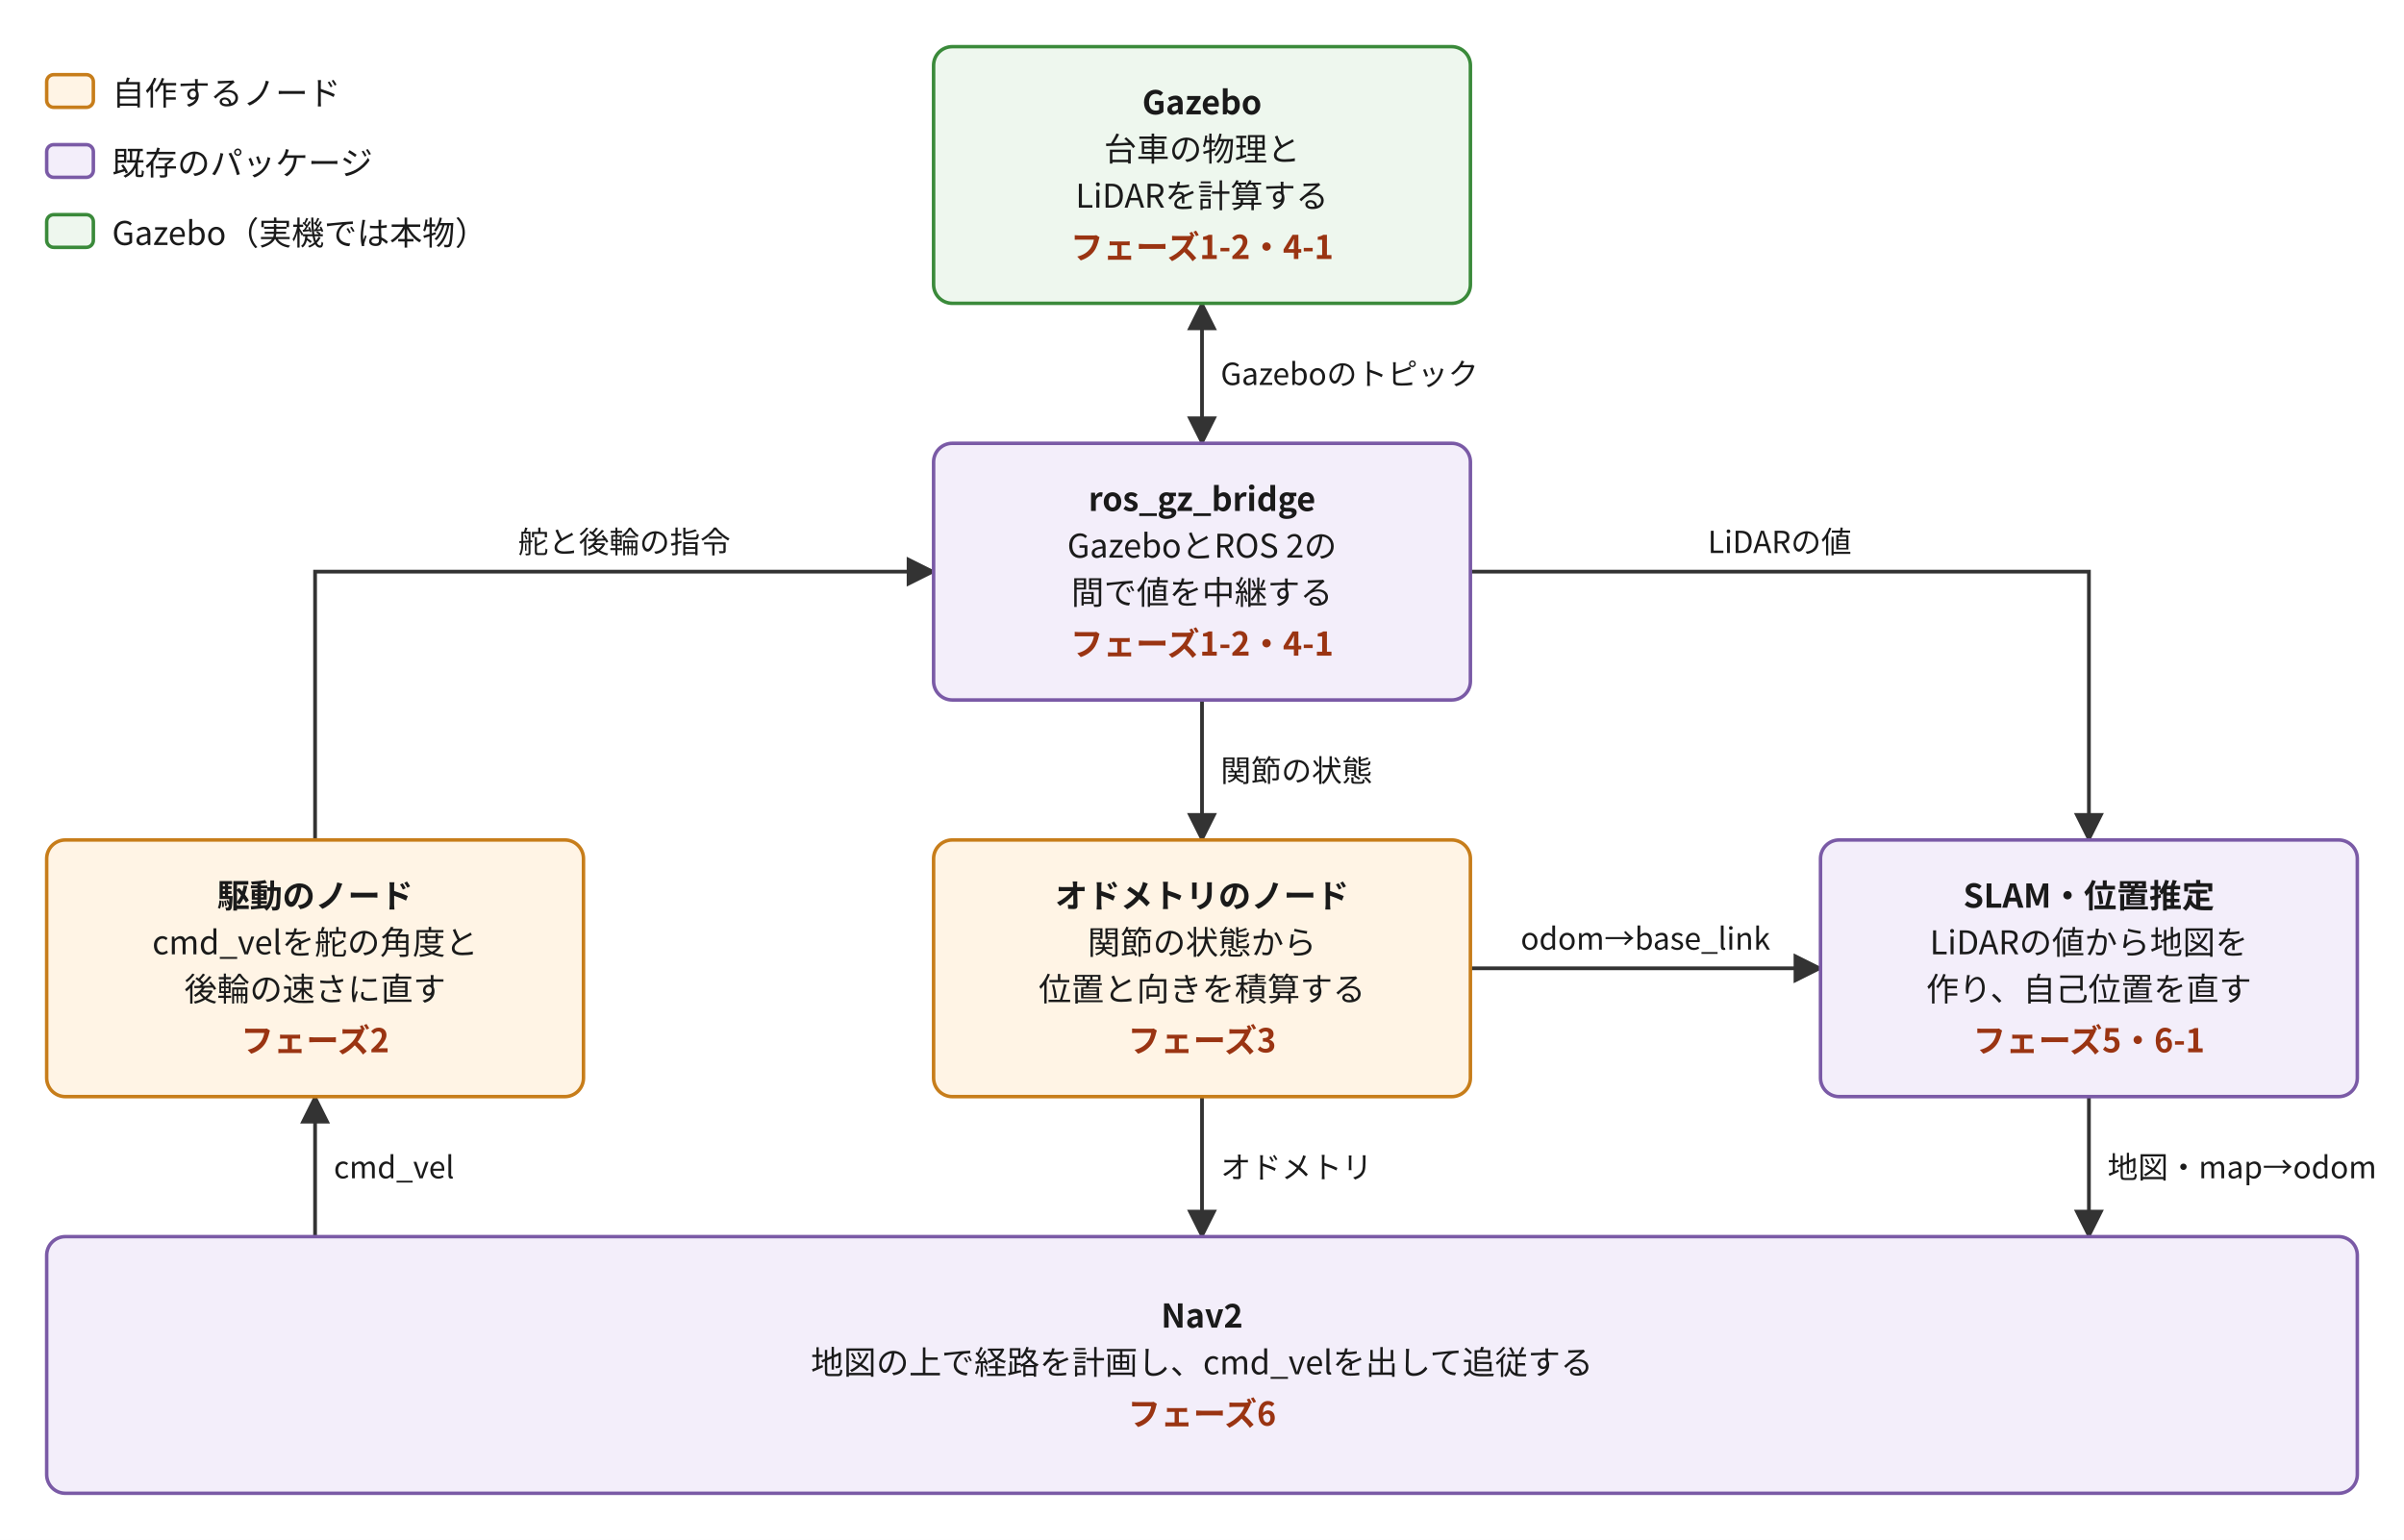
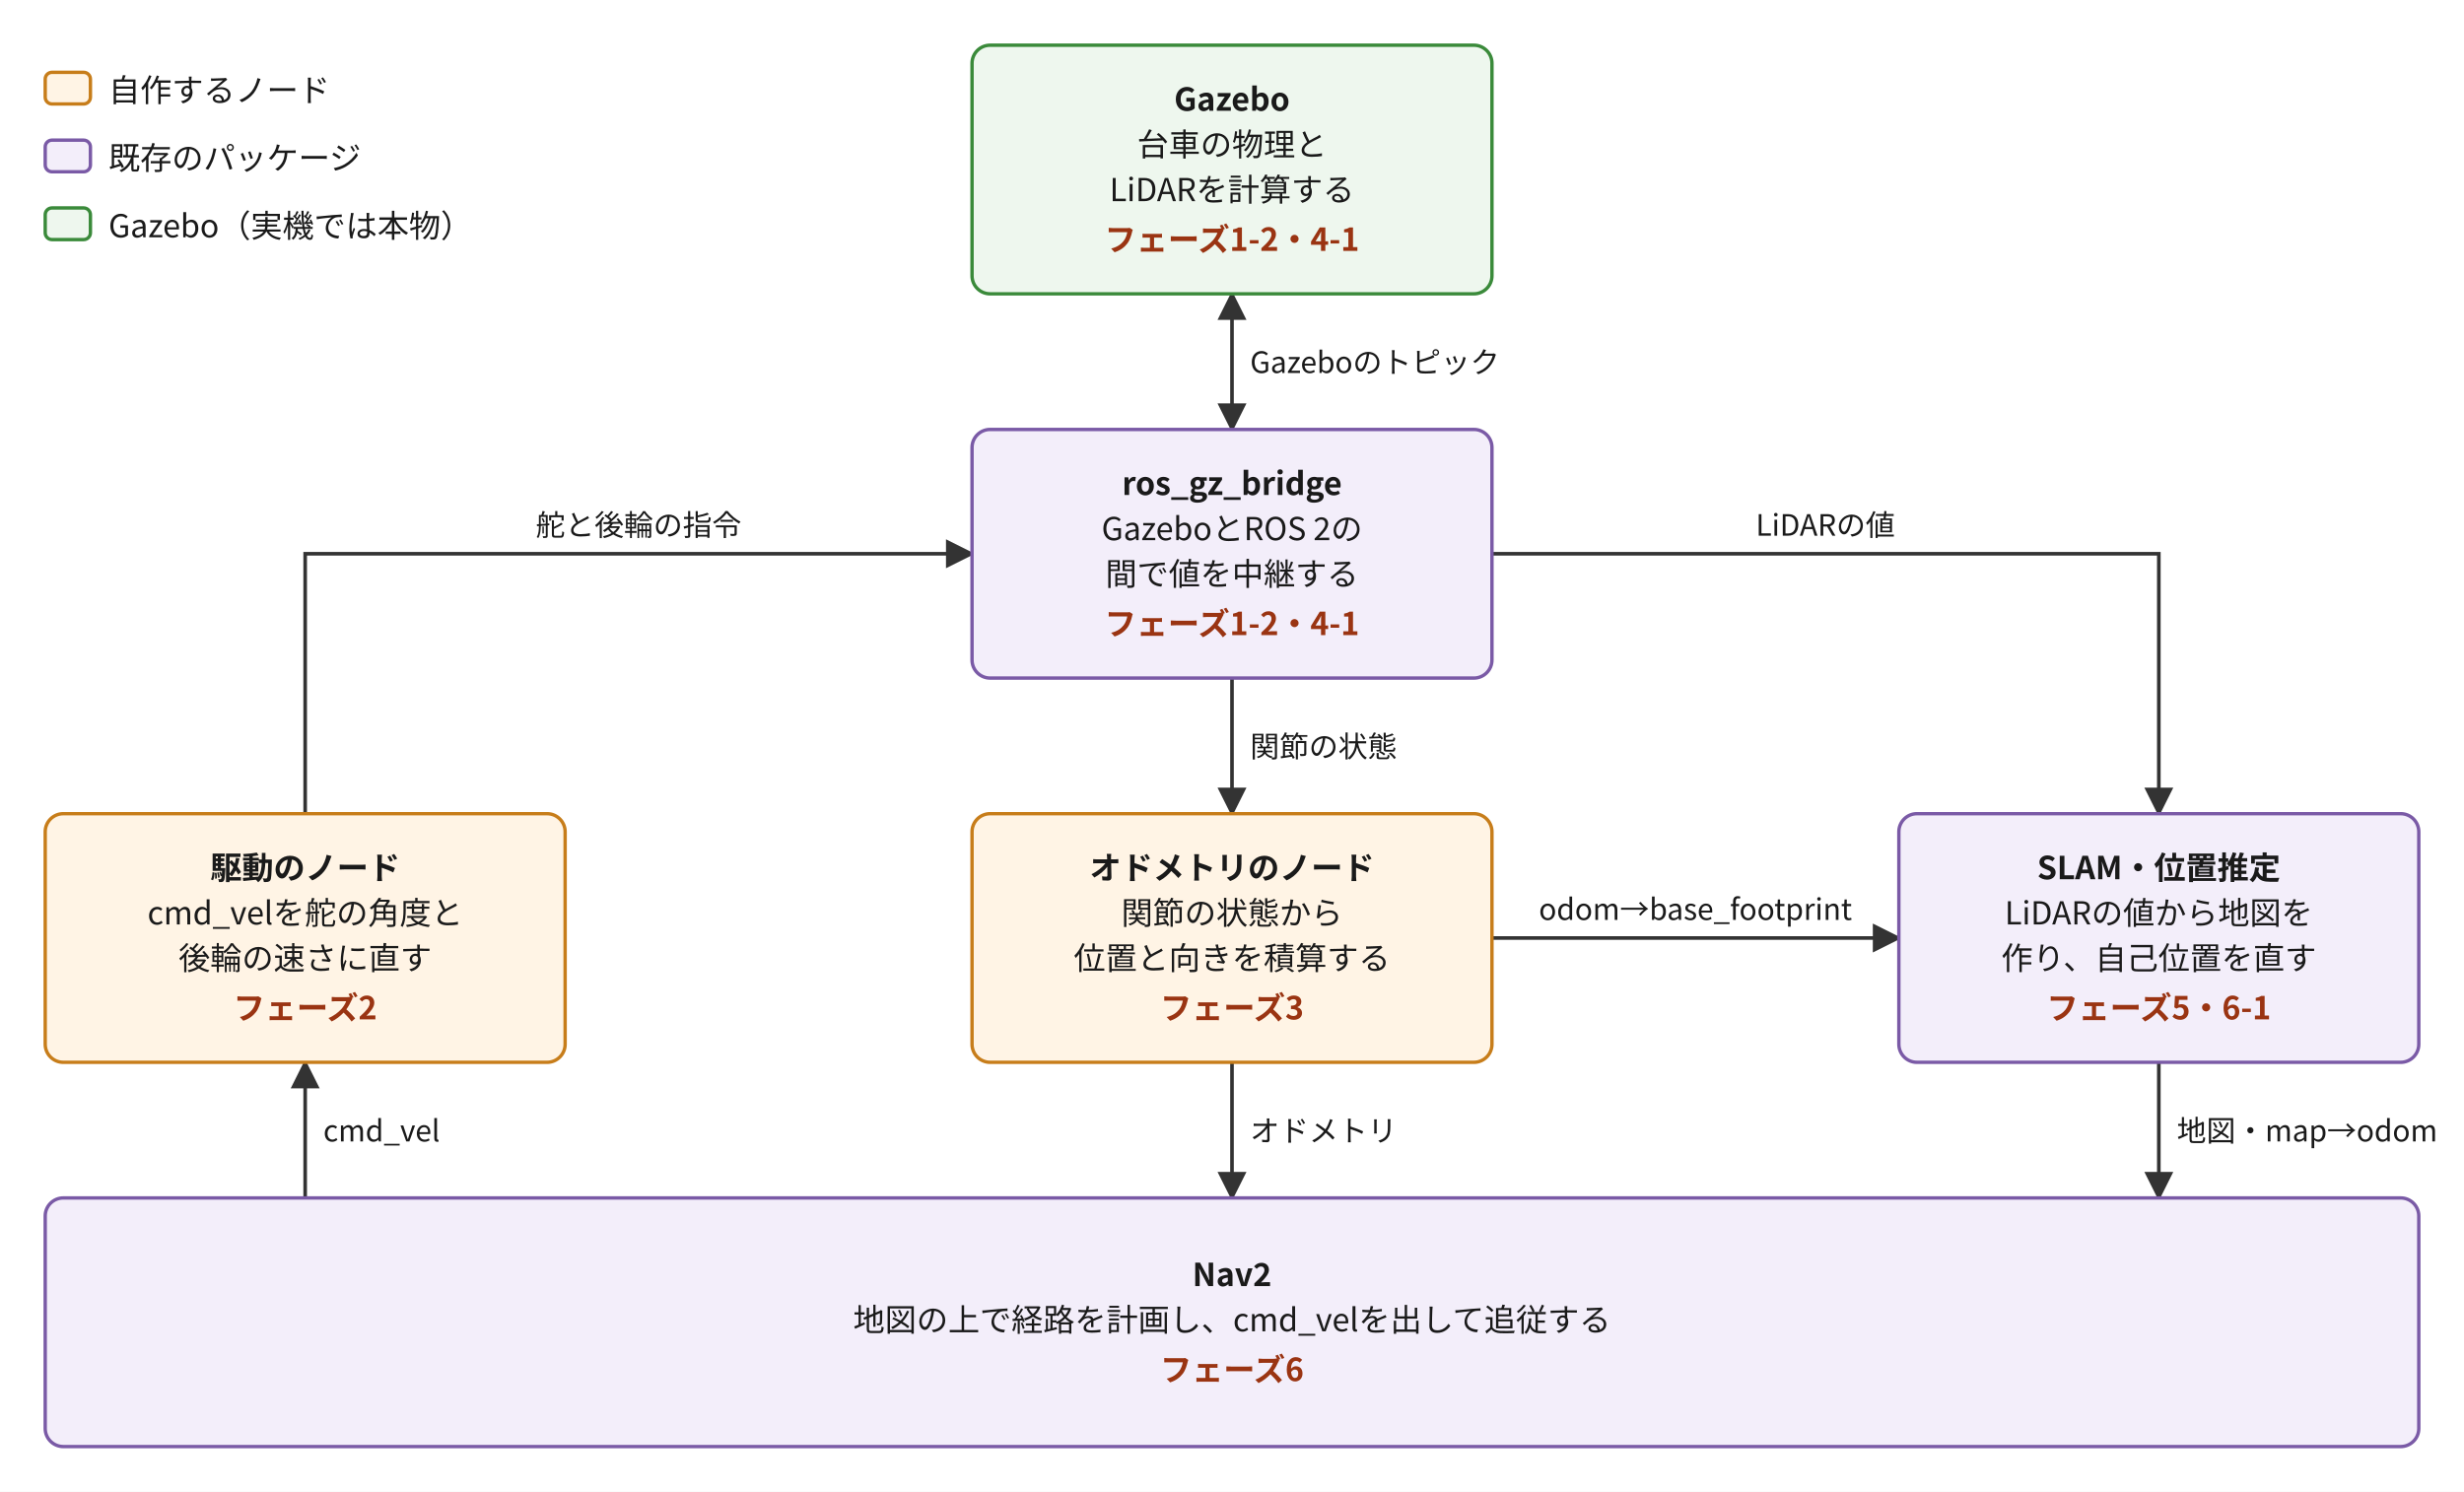
- <svg xmlns="http://www.w3.org/2000/svg" viewBox="0 0 1030 660" width="1030" height="660" font-family="'Noto Sans CJK JP','Noto Sans JP','Hiragino Sans','Yu Gothic',Meiryo,sans-serif" font-size="14" role="img" aria-label="この教材の完成形（フェーズ6）の構成。Gazebo（フェーズ1-2・4-1）が台車の物理とLiDARを計算し、ros_gz_bridge（フェーズ1-2・4-1）がGazeboとROS 2の間で値を中継する。Nav2（フェーズ6）が地図の上で経路を計画し、cmd_velを駆動のノード（フェーズ2）へ送る。駆動のノードは、cmd_velを舵の角度と後輪の速さの指令に直して、ros_gz_bridgeを通してGazeboへ送る。オドメトリのノード（フェーズ3）は、関節の状態から位置と向きを積算し、オドメトリをNav2へ、TF（odom→base_link）をSLAMへ渡す。SLAM・位置推定（フェーズ5・6-1）は、LiDARの値とオドメトリから地図を作り（フェーズ6では、地図の上の位置を推定し）、地図とTF（map→odom）をNav2へ渡す。駆動とオドメトリのノードは自作し、SLAM・位置推定とNav2は既存のパッケージを設定して使う。Gazeboが受け持つ部分は、実機では本物の台車とセンサに入れ替わる">
+ <svg xmlns="http://www.w3.org/2000/svg" viewBox="0 0 1090 660" width="1090" height="660" font-family="'Noto Sans CJK JP','Noto Sans JP','Hiragino Sans','Yu Gothic',Meiryo,sans-serif" font-size="14" role="img" aria-label="この教材の完成形（フェーズ6）の構成。Gazebo（フェーズ1-2・4-1）が台車の物理とLiDARを計算し、ros_gz_bridge（フェーズ1-2・4-1）がGazeboとROS 2の間で値を中継する。Nav2（フェーズ6）が地図の上で経路を計画し、cmd_velを駆動のノード（フェーズ2）へ送る。駆動のノードは、cmd_velを舵の角度と後輪の速さの指令に直して、ros_gz_bridgeを通してGazeboへ送る。オドメトリのノード（フェーズ3）は、関節の状態から位置と向きを積算し、オドメトリをNav2へ、TF（odom→base_footprint）をSLAMへ渡す。SLAM・位置推定（フェーズ5・6-1）は、LiDARの値とオドメトリから地図を作り（フェーズ6では、地図の上の位置を推定し）、地図とTF（map→odom）をNav2へ渡す。駆動とオドメトリのノードは自作し、SLAM・位置推定とNav2は既存のパッケージを設定して使う。Gazeboが受け持つ部分は、実機では本物の台車とセンサに入れ替わる">
  <defs>
    <marker id="a" viewBox="0 0 10 10" refX="9" refY="5" markerWidth="8" markerHeight="8" orient="auto">
      <path d="M0,0 L10,5 L0,10 z" fill="#333333" />
    </marker>
    <marker id="s" viewBox="0 0 10 10" refX="1" refY="5" markerWidth="8" markerHeight="8" orient="auto">
      <path d="M10,0 L0,5 L10,10 z" fill="#333333" />
    </marker>
  </defs>
-   <rect x="0" y="0" width="1030" height="660" fill="#ffffff" />
+   <rect x="0" y="0" width="1090" height="660" fill="#ffffff" />
  <g fill="#1a1a1a">
-     <path d="M515,130 L515,190" fill="none" stroke="#333333" stroke-width="1.6" marker-end="url(#a)" marker-start="url(#s)" />
-     <path d="M135,360 L135,245 L400,245" fill="none" stroke="#333333" stroke-width="1.6" marker-end="url(#a)" />
-     <path d="M515,300 L515,360" fill="none" stroke="#333333" stroke-width="1.6" marker-end="url(#a)" />
-     <path d="M630,245 L895,245 L895,360" fill="none" stroke="#333333" stroke-width="1.6" marker-end="url(#a)" />
-     <path d="M630,415 L780,415" fill="none" stroke="#333333" stroke-width="1.6" marker-end="url(#a)" />
+     <path d="M545,130 L545,190" fill="none" stroke="#333333" stroke-width="1.6" marker-end="url(#a)" marker-start="url(#s)" />
+     <path d="M135,360 L135,245 L430,245" fill="none" stroke="#333333" stroke-width="1.6" marker-end="url(#a)" />
+     <path d="M545,300 L545,360" fill="none" stroke="#333333" stroke-width="1.6" marker-end="url(#a)" />
+     <path d="M660,245 L955,245 L955,360" fill="none" stroke="#333333" stroke-width="1.6" marker-end="url(#a)" />
+     <path d="M660,415 L840,415" fill="none" stroke="#333333" stroke-width="1.6" marker-end="url(#a)" />
    <path d="M135,530 L135,470" fill="none" stroke="#333333" stroke-width="1.6" marker-end="url(#a)" />
-     <path d="M515,470 L515,530" fill="none" stroke="#333333" stroke-width="1.6" marker-end="url(#a)" />
-     <path d="M895,470 L895,530" fill="none" stroke="#333333" stroke-width="1.6" marker-end="url(#a)" />
-     <rect x="400" y="20" width="230" height="110" rx="8" fill="#eef7ee" stroke="#3a8a3a" stroke-width="1.5" />
-     <rect x="400" y="190" width="230" height="110" rx="8" fill="#f3eefa" stroke="#7a5aa6" stroke-width="1.5" />
+     <path d="M545,470 L545,530" fill="none" stroke="#333333" stroke-width="1.6" marker-end="url(#a)" />
+     <path d="M955,470 L955,530" fill="none" stroke="#333333" stroke-width="1.6" marker-end="url(#a)" />
+     <rect x="430" y="20" width="230" height="110" rx="8" fill="#eef7ee" stroke="#3a8a3a" stroke-width="1.5" />
+     <rect x="430" y="190" width="230" height="110" rx="8" fill="#f3eefa" stroke="#7a5aa6" stroke-width="1.5" />
    <rect x="20" y="360" width="230" height="110" rx="8" fill="#fff4e5" stroke="#c77d1a" stroke-width="1.5" />
-     <rect x="400" y="360" width="230" height="110" rx="8" fill="#fff4e5" stroke="#c77d1a" stroke-width="1.5" />
-     <rect x="780" y="360" width="230" height="110" rx="8" fill="#f3eefa" stroke="#7a5aa6" stroke-width="1.5" />
-     <rect x="20" y="530" width="990" height="110" rx="8" fill="#f3eefa" stroke="#7a5aa6" stroke-width="1.5" />
-     <text x="515" y="49" text-anchor="middle" font-weight="bold">Gazebo</text>
-     <text x="515" y="69" text-anchor="middle">台車の物理と</text>
-     <text x="515" y="89" text-anchor="middle">LiDARを計算する</text>
-     <text x="515" y="111" text-anchor="middle" fill="#9a3412" font-weight="bold">フェーズ1-2・4-1</text>
-     <text x="515" y="219" text-anchor="middle" font-weight="bold">ros_gz_bridge</text>
-     <text x="515" y="239" text-anchor="middle">GazeboとROS 2の</text>
-     <text x="515" y="259" text-anchor="middle">間で値を中継する</text>
-     <text x="515" y="281" text-anchor="middle" fill="#9a3412" font-weight="bold">フェーズ1-2・4-1</text>
+     <rect x="430" y="360" width="230" height="110" rx="8" fill="#fff4e5" stroke="#c77d1a" stroke-width="1.5" />
+     <rect x="840" y="360" width="230" height="110" rx="8" fill="#f3eefa" stroke="#7a5aa6" stroke-width="1.5" />
+     <rect x="20" y="530" width="1050" height="110" rx="8" fill="#f3eefa" stroke="#7a5aa6" stroke-width="1.5" />
+     <text x="545" y="49" text-anchor="middle" font-weight="bold">Gazebo</text>
+     <text x="545" y="69" text-anchor="middle">台車の物理と</text>
+     <text x="545" y="89" text-anchor="middle">LiDARを計算する</text>
+     <text x="545" y="111" text-anchor="middle" fill="#9a3412" font-weight="bold">フェーズ1-2・4-1</text>
+     <text x="545" y="219" text-anchor="middle" font-weight="bold">ros_gz_bridge</text>
+     <text x="545" y="239" text-anchor="middle">GazeboとROS 2の</text>
+     <text x="545" y="259" text-anchor="middle">間で値を中継する</text>
+     <text x="545" y="281" text-anchor="middle" fill="#9a3412" font-weight="bold">フェーズ1-2・4-1</text>
    <text x="135" y="389" text-anchor="middle" font-weight="bold">駆動のノード</text>
    <text x="135" y="409" text-anchor="middle">cmd_velを舵の角度と</text>
    <text x="135" y="429" text-anchor="middle">後輪の速さに直す</text>
    <text x="135" y="451" text-anchor="middle" fill="#9a3412" font-weight="bold">フェーズ2</text>
-     <text x="515" y="389" text-anchor="middle" font-weight="bold">オドメトリのノード</text>
-     <text x="515" y="409" text-anchor="middle">関節の状態から</text>
-     <text x="515" y="429" text-anchor="middle">位置と向きを積算する</text>
-     <text x="515" y="451" text-anchor="middle" fill="#9a3412" font-weight="bold">フェーズ3</text>
-     <text x="895" y="389" text-anchor="middle" font-weight="bold">SLAM・位置推定</text>
-     <text x="895" y="409" text-anchor="middle">LiDARの値から地図を</text>
-     <text x="895" y="429" text-anchor="middle">作り、自己位置を直す</text>
-     <text x="895" y="451" text-anchor="middle" fill="#9a3412" font-weight="bold">フェーズ5・6-1</text>
-     <text x="515" y="569" text-anchor="middle" font-weight="bold">Nav2</text>
-     <text x="515" y="589" text-anchor="middle">地図の上で経路を計画し、cmd_velを出して追従する</text>
-     <text x="515" y="611" text-anchor="middle" fill="#9a3412" font-weight="bold">フェーズ6</text>
-     <text x="523" y="165" text-anchor="start" font-size="13">Gazeboのトピック</text>
-     <text x="267.5" y="237" text-anchor="middle" font-size="13">舵と後輪の指令</text>
-     <text x="523" y="335" text-anchor="start" font-size="13">関節の状態</text>
-     <text x="762.5" y="237" text-anchor="middle" font-size="13">LiDARの値</text>
-     <text x="705" y="407" text-anchor="middle" font-size="13">odom→base_link</text>
+     <text x="545" y="389" text-anchor="middle" font-weight="bold">オドメトリのノード</text>
+     <text x="545" y="409" text-anchor="middle">関節の状態から</text>
+     <text x="545" y="429" text-anchor="middle">位置と向きを積算する</text>
+     <text x="545" y="451" text-anchor="middle" fill="#9a3412" font-weight="bold">フェーズ3</text>
+     <text x="955" y="389" text-anchor="middle" font-weight="bold">SLAM・位置推定</text>
+     <text x="955" y="409" text-anchor="middle">LiDARの値から地図を</text>
+     <text x="955" y="429" text-anchor="middle">作り、自己位置を直す</text>
+     <text x="955" y="451" text-anchor="middle" fill="#9a3412" font-weight="bold">フェーズ5・6-1</text>
+     <text x="545" y="569" text-anchor="middle" font-weight="bold">Nav2</text>
+     <text x="545" y="589" text-anchor="middle">地図の上で経路を計画し、cmd_velを出して追従する</text>
+     <text x="545" y="611" text-anchor="middle" fill="#9a3412" font-weight="bold">フェーズ6</text>
+     <text x="553" y="165" text-anchor="start" font-size="13">Gazeboのトピック</text>
+     <text x="282.5" y="237" text-anchor="middle" font-size="13">舵と後輪の指令</text>
+     <text x="553" y="335" text-anchor="start" font-size="13">関節の状態</text>
+     <text x="807.5" y="237" text-anchor="middle" font-size="13">LiDARの値</text>
+     <text x="750" y="407" text-anchor="middle" font-size="13">odom→base_footprint</text>
    <text x="143" y="505" text-anchor="start" font-size="13">cmd_vel</text>
-     <text x="523" y="505" text-anchor="start" font-size="13">オドメトリ</text>
-     <text x="903" y="505" text-anchor="start" font-size="13">地図・map→odom</text>
+     <text x="553" y="505" text-anchor="start" font-size="13">オドメトリ</text>
+     <text x="963" y="505" text-anchor="start" font-size="13">地図・map→odom</text>
    <rect x="20" y="32" width="20" height="14" rx="3" fill="#fff4e5" stroke="#c77d1a" stroke-width="1.5" />
    <text x="48" y="45">自作するノード</text>
    <rect x="20" y="62" width="20" height="14" rx="3" fill="#f3eefa" stroke="#7a5aa6" stroke-width="1.5" />
    <text x="48" y="75">既存のパッケージ</text>
    <rect x="20" y="92" width="20" height="14" rx="3" fill="#eef7ee" stroke="#3a8a3a" stroke-width="1.5" />
    <text x="48" y="105">Gazebo（実機では本物）</text>
  </g>
</svg>
